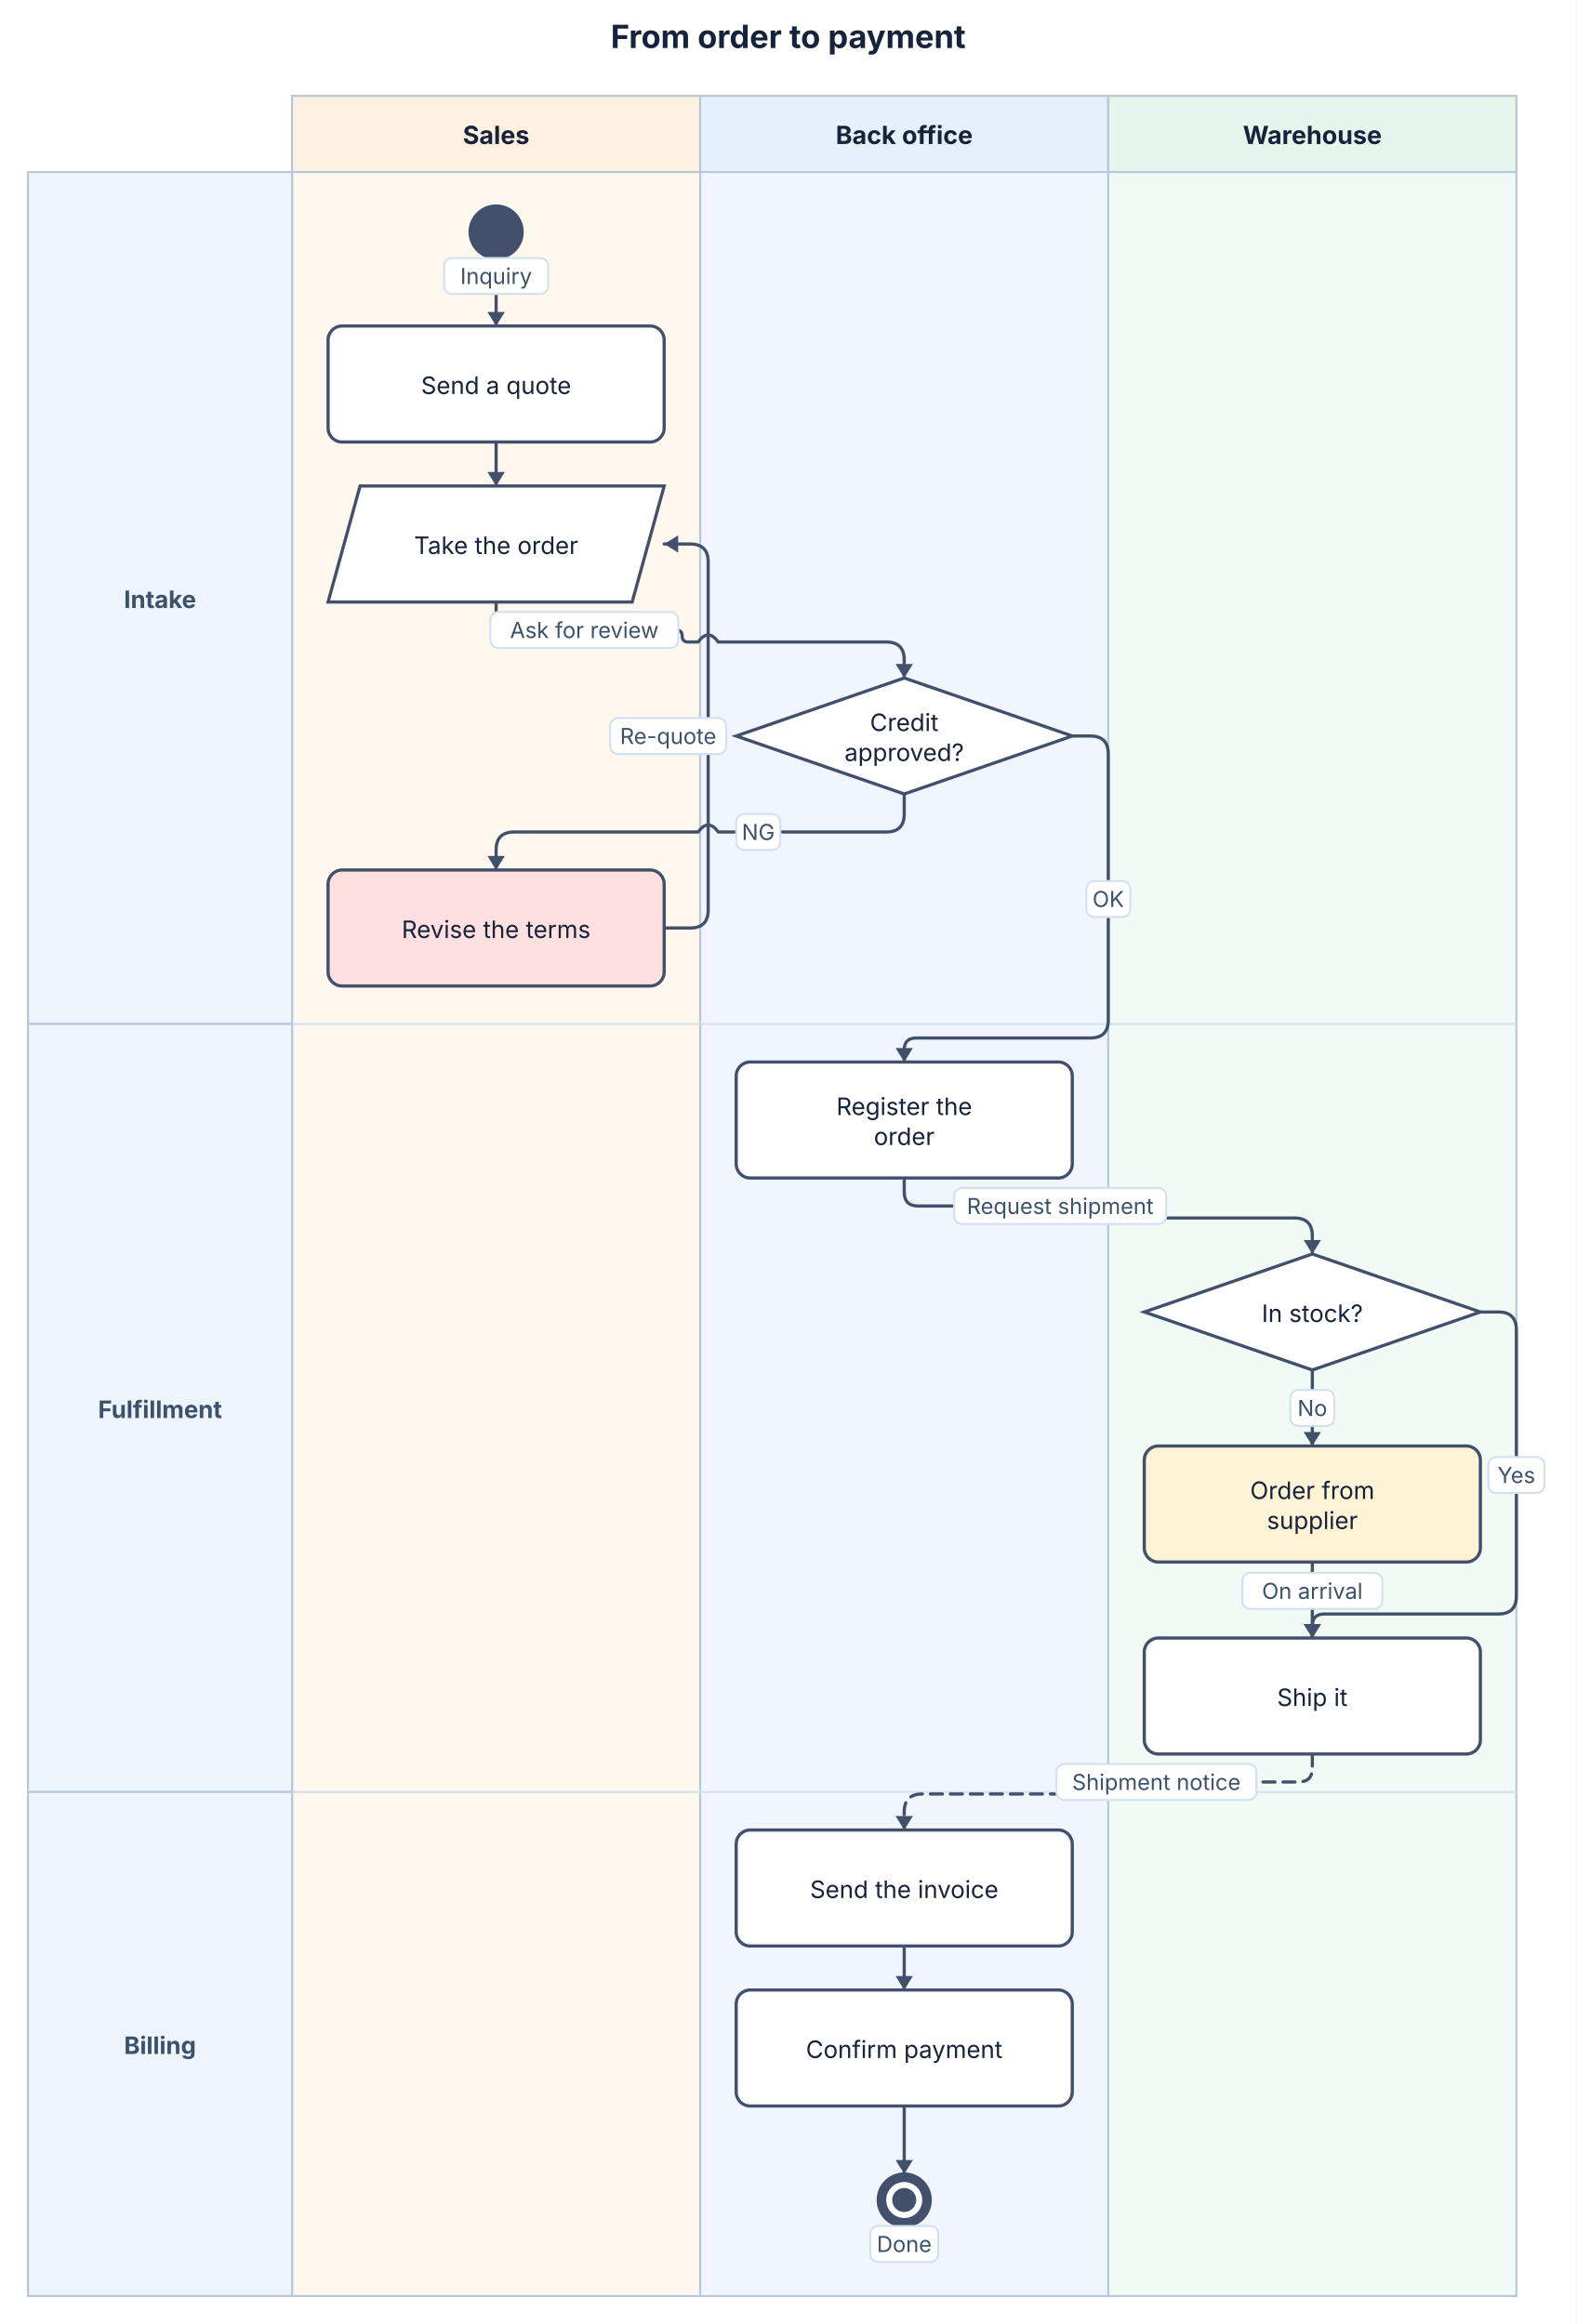
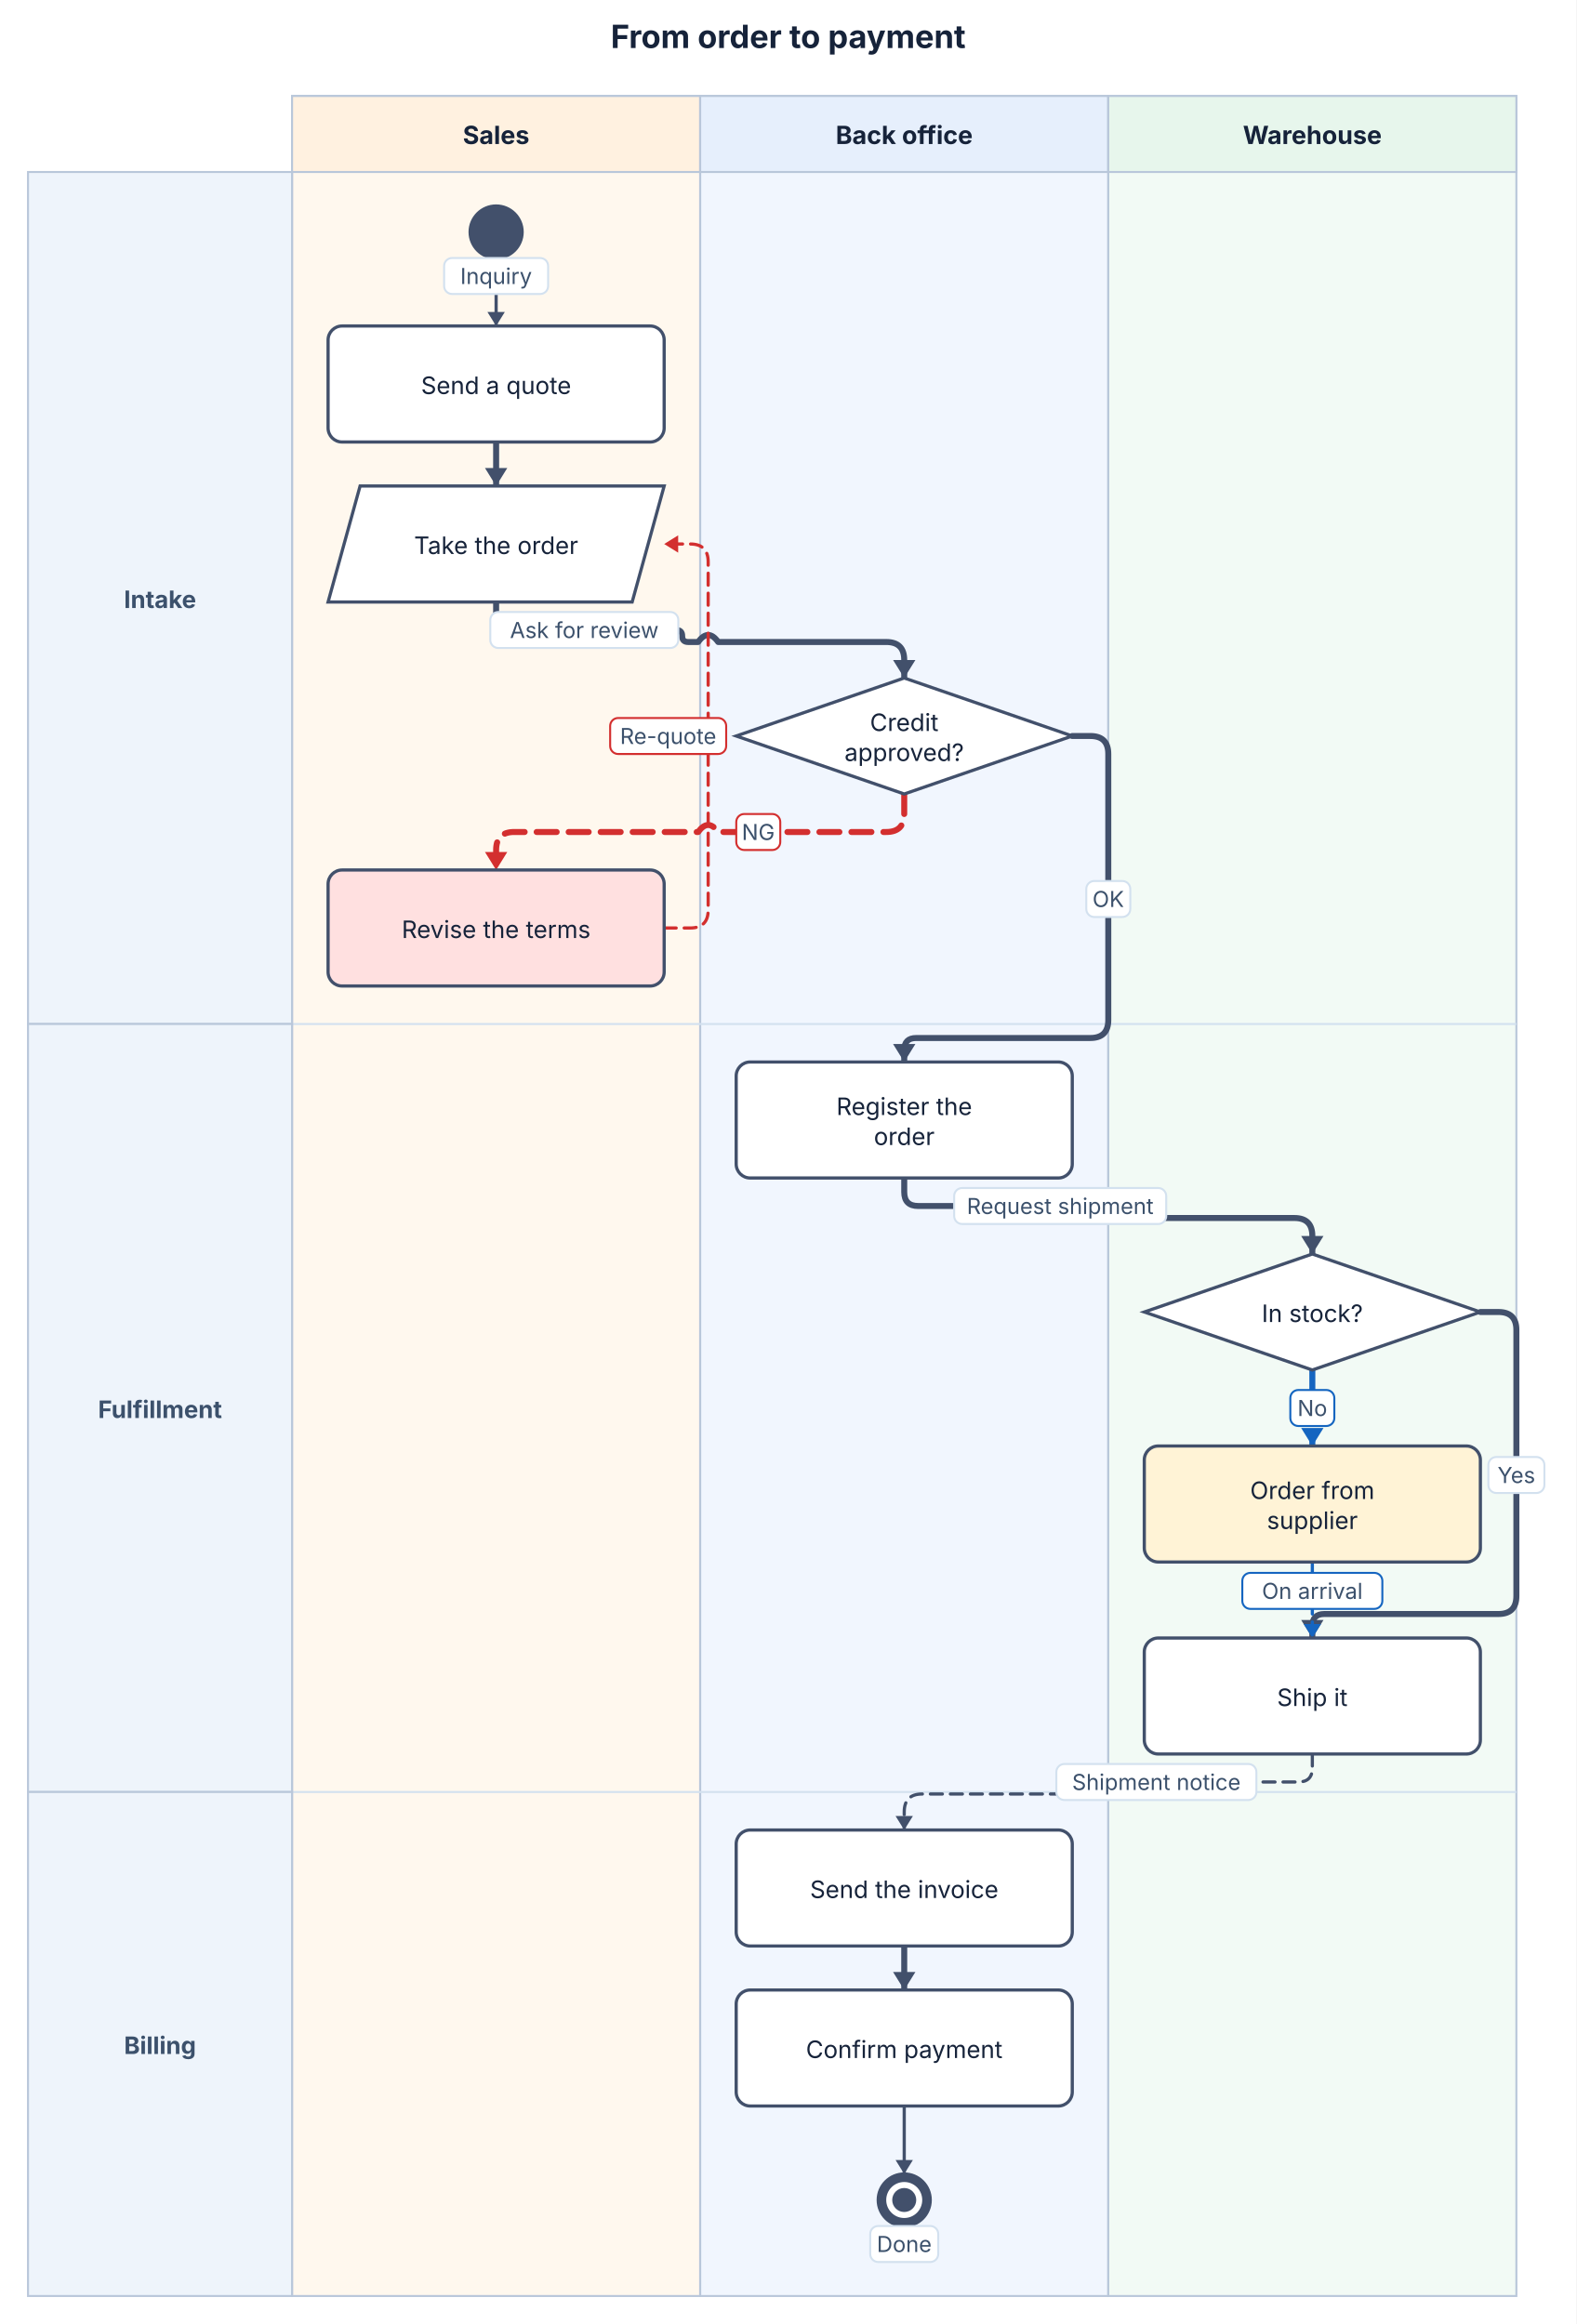
<svg xmlns="http://www.w3.org/2000/svg" width="788" height="1162" viewBox="0 0 788 1162" font-family="Inter, 'Yu Gothic UI', 'Meiryo UI', sans-serif">
  <rect x="0" y="0" width="788" height="1162" fill="#FFFFFF" />
  <text x="394" y="24" text-anchor="middle" font-size="16" font-weight="700" fill="#16233A">From order to payment</text>
  <g transform="translate(14, 48)">
    <g data-pick="lane" data-idx="0">
      <rect class="sl-shape" x="132" y="0" width="204" height="1100" fill="#FFF1E0" fill-opacity="0.55" stroke="#B9C7DA" />
      <rect x="132" y="0" width="204" height="38" fill="#FFF1E0" stroke="#B9C7DA" />
      <text x="234" y="24" text-anchor="middle" font-size="12.5" font-weight="700" fill="#16233A">Sales</text>
    </g>
    <g data-pick="lane" data-idx="1">
      <rect class="sl-shape" x="336" y="0" width="204" height="1100" fill="#E6EFFC" fill-opacity="0.55" stroke="#B9C7DA" />
      <rect x="336" y="0" width="204" height="38" fill="#E6EFFC" stroke="#B9C7DA" />
      <text x="438" y="24" text-anchor="middle" font-size="12.5" font-weight="700" fill="#16233A">Back office</text>
    </g>
    <g data-pick="lane" data-idx="2">
      <rect class="sl-shape" x="540" y="0" width="204" height="1100" fill="#E7F6EC" fill-opacity="0.55" stroke="#B9C7DA" />
      <rect x="540" y="0" width="204" height="38" fill="#E7F6EC" stroke="#B9C7DA" />
      <text x="642" y="24" text-anchor="middle" font-size="12.5" font-weight="700" fill="#16233A">Warehouse</text>
    </g>
    <line x1="132" y1="464" x2="744" y2="464" stroke="#D3E1EF" stroke-width="1" />
    <line x1="132" y1="848" x2="744" y2="848" stroke="#D3E1EF" stroke-width="1" />
    <g data-pick="phase" data-idx="0">
      <rect class="sl-shape" x="0" y="38" width="132" height="426" fill="#EEF4FB" stroke="#B9C7DA" />
      <text x="66" y="256" text-anchor="middle" font-size="12" font-weight="700" fill="#3C516C">Intake</text>
    </g>
    <g data-pick="phase" data-idx="1">
      <rect class="sl-shape" x="0" y="464" width="132" height="384" fill="#EEF4FB" stroke="#B9C7DA" />
      <text x="66" y="661" text-anchor="middle" font-size="12" font-weight="700" fill="#3C516C">Fulfillment</text>
    </g>
    <g data-pick="phase" data-idx="2">
      <rect class="sl-shape" x="0" y="848" width="132" height="252" fill="#EEF4FB" stroke="#B9C7DA" />
      <text x="66" y="979" text-anchor="middle" font-size="12" font-weight="700" fill="#3C516C">Billing</text>
    </g>
    <g>
      <path class="sl-hit" d="M 234 81 V 98 H 234 V 115" fill="none" stroke="transparent" stroke-width="14" data-pick="link" data-idx="0" />
      <path d="M 234 81 L 234 98 Q 234 98 234 98 L 234 98 Q 234 98 234 98 L 234 115" fill="none" stroke="#42506B" stroke-width="1.6" stroke-linecap="round" stroke-linejoin="round" data-pick="link" data-idx="0" />
      <polygon class="sl-arrow" points="234,115 229.66,108 238.34,108" fill="#42506B" />
    </g>
    <g>
      <path class="sl-hit" d="M 234 173 V 184 H 234 V 195" fill="none" stroke="transparent" stroke-width="14" data-pick="link" data-idx="1" />
-       <path d="M 234 173 L 234 184 Q 234 184 234 184 L 234 184 Q 234 184 234 184 L 234 195" fill="none" stroke="#42506B" stroke-width="1.6" stroke-linecap="round" stroke-linejoin="round" data-pick="link" data-idx="1" />
-       <polygon class="sl-arrow" points="234,195 229.66,188 238.34,188" fill="#42506B" />
+       <path d="M 234 173 L 234 184 Q 234 184 234 184 L 234 184 Q 234 184 234 184 L 234 195" fill="none" stroke="#42506B" stroke-width="3" stroke-linecap="round" stroke-linejoin="round" data-pick="link" data-idx="1" />
+       <polygon class="sl-arrow" points="234,195 228.42,186 239.58,186" fill="#42506B" />
    </g>
    <g>
      <path class="sl-hit" d="M 234 253 V 267 H 327 V 273 H 438 V 291" fill="none" stroke="transparent" stroke-width="14" data-pick="link" data-idx="2" />
-       <path d="M 234 253 L 234 260 Q 234 267 241 267 L 324 267 Q 327 267 327 270 L 327 270 Q 327 273 330 273 L 335 273 Q 340 266 345 273 L 429 273 Q 438 273 438 282 L 438 291" fill="none" stroke="#42506B" stroke-width="1.6" stroke-linecap="round" stroke-linejoin="round" data-pick="link" data-idx="2" />
-       <polygon class="sl-arrow" points="438,291 433.66,284 442.34,284" fill="#42506B" />
+       <path d="M 234 253 L 234 260 Q 234 267 241 267 L 324 267 Q 327 267 327 270 L 327 270 Q 327 273 330 273 L 335 273 Q 340 266 345 273 L 429 273 Q 438 273 438 282 L 438 291" fill="none" stroke="#42506B" stroke-width="3" stroke-linecap="round" stroke-linejoin="round" data-pick="link" data-idx="2" />
+       <polygon class="sl-arrow" points="438,291 432.42,282 443.58,282" fill="#42506B" />
      <rect x="231.08" y="258" width="94" height="18" rx="4" fill="#FFFFFF" stroke="#D3E1EF" data-pick="link" data-idx="2" />
      <text x="278.08" y="271" text-anchor="middle" font-size="11" fill="#3C516C" data-pick="link" data-idx="2">Ask for review</text>
    </g>
    <g>
      <path class="sl-hit" d="M 522 320 H 540 V 471 H 438 V 483" fill="none" stroke="transparent" stroke-width="14" data-pick="link" data-idx="3" />
-       <path d="M 522 320 L 531 320 Q 540 320 540 329 L 540 462 Q 540 471 531 471 L 444 471 Q 438 471 438 477 L 438 483" fill="none" stroke="#42506B" stroke-width="1.6" stroke-linecap="round" stroke-linejoin="round" data-pick="link" data-idx="3" />
-       <polygon class="sl-arrow" points="438,483 433.66,476 442.34,476" fill="#42506B" />
+       <path d="M 522 320 L 531 320 Q 540 320 540 329 L 540 462 Q 540 471 531 471 L 444 471 Q 438 471 438 477 L 438 483" fill="none" stroke="#42506B" stroke-width="3" stroke-linecap="round" stroke-linejoin="round" data-pick="link" data-idx="3" />
+       <polygon class="sl-arrow" points="438,483 432.42,474 443.58,474" fill="#42506B" />
      <rect x="529" y="392.5" width="22" height="18" rx="4" fill="#FFFFFF" stroke="#D3E1EF" data-pick="link" data-idx="3" />
      <text x="540" y="405.5" text-anchor="middle" font-size="11" fill="#3C516C" data-pick="link" data-idx="3">OK</text>
    </g>
    <g>
      <path class="sl-hit" d="M 438 349 V 368 H 234 V 387" fill="none" stroke="transparent" stroke-width="14" data-pick="link" data-idx="4" />
-       <path d="M 438 349 L 438 359 Q 438 368 429 368 L 345 368 Q 340 361 335 368 L 243 368 Q 234 368 234 377 L 234 387" fill="none" stroke="#42506B" stroke-width="1.6" stroke-linecap="round" stroke-linejoin="round" data-pick="link" data-idx="4" />
-       <polygon class="sl-arrow" points="234,387 229.66,380 238.34,380" fill="#42506B" />
-       <rect x="354.04" y="359" width="22" height="18" rx="4" fill="#FFFFFF" stroke="#D3E1EF" data-pick="link" data-idx="4" />
+       <path d="M 438 349 L 438 359 Q 438 368 429 368 L 345 368 Q 340 361 335 368 L 243 368 Q 234 368 234 377 L 234 387" fill="none" stroke="#D32F2F" stroke-width="3" stroke-dasharray="10 6" stroke-linecap="round" stroke-linejoin="round" data-pick="link" data-idx="4" />
+       <polygon class="sl-arrow" points="234,387 228.42,378 239.58,378" fill="#D32F2F" />
+       <rect x="354.04" y="359" width="22" height="18" rx="4" fill="#FFFFFF" stroke="#D32F2F" data-pick="link" data-idx="4" />
      <text x="365.04" y="372" text-anchor="middle" font-size="11" fill="#3C516C" data-pick="link" data-idx="4">NG</text>
    </g>
    <g>
      <path class="sl-hit" d="M 318 416 H 340 V 224 H 318" fill="none" stroke="transparent" stroke-width="14" data-pick="link" data-idx="5" />
-       <path d="M 318 416 L 331 416 Q 340 416 340 407 L 340 233 Q 340 224 331 224 L 318 224" fill="none" stroke="#42506B" stroke-width="1.6" stroke-linecap="round" stroke-linejoin="round" data-pick="link" data-idx="5" />
-       <polygon class="sl-arrow" points="318,224 325,219.66 325,228.34" fill="#42506B" />
-       <rect x="291" y="311" width="58" height="18" rx="4" fill="#FFFFFF" stroke="#D3E1EF" data-pick="link" data-idx="5" />
+       <path d="M 318 416 L 331 416 Q 340 416 340 407 L 340 233 Q 340 224 331 224 L 318 224" fill="none" stroke="#D32F2F" stroke-width="1.6" stroke-dasharray="6 4" stroke-linecap="round" stroke-linejoin="round" data-pick="link" data-idx="5" />
+       <polygon class="sl-arrow" points="318,224 325,219.66 325,228.34" fill="#D32F2F" />
+       <rect x="291" y="311" width="58" height="18" rx="4" fill="#FFFFFF" stroke="#D32F2F" data-pick="link" data-idx="5" />
      <text x="320" y="324" text-anchor="middle" font-size="11" fill="#3C516C" data-pick="link" data-idx="5">Re-quote</text>
    </g>
    <g>
      <path class="sl-hit" d="M 438 541 V 555 H 531 V 561 H 642 V 579" fill="none" stroke="transparent" stroke-width="14" data-pick="link" data-idx="6" />
-       <path d="M 438 541 L 438 548 Q 438 555 445 555 L 528 555 Q 531 555 531 558 L 531 558 Q 531 561 534 561 L 633 561 Q 642 561 642 570 L 642 579" fill="none" stroke="#42506B" stroke-width="1.6" stroke-linecap="round" stroke-linejoin="round" data-pick="link" data-idx="6" />
-       <polygon class="sl-arrow" points="642,579 637.66,572 646.34,572" fill="#42506B" />
+       <path d="M 438 541 L 438 548 Q 438 555 445 555 L 528 555 Q 531 555 531 558 L 531 558 Q 531 561 534 561 L 633 561 Q 642 561 642 570 L 642 579" fill="none" stroke="#42506B" stroke-width="3" stroke-linecap="round" stroke-linejoin="round" data-pick="link" data-idx="6" />
+       <polygon class="sl-arrow" points="642,579 636.42,570 647.58,570" fill="#42506B" />
      <rect x="462.96" y="546" width="106" height="18" rx="4" fill="#FFFFFF" stroke="#D3E1EF" data-pick="link" data-idx="6" />
      <text x="515.96" y="559" text-anchor="middle" font-size="11" fill="#3C516C" data-pick="link" data-idx="6">Request shipment</text>
    </g>
    <g>
      <path class="sl-hit" d="M 726 608 H 744 V 759 H 642 V 771" fill="none" stroke="transparent" stroke-width="14" data-pick="link" data-idx="7" />
-       <path d="M 726 608 L 735 608 Q 744 608 744 617 L 744 750 Q 744 759 735 759 L 648 759 Q 642 759 642 765 L 642 771" fill="none" stroke="#42506B" stroke-width="1.6" stroke-linecap="round" stroke-linejoin="round" data-pick="link" data-idx="7" />
-       <polygon class="sl-arrow" points="642,771 637.66,764 646.34,764" fill="#42506B" />
+       <path d="M 726 608 L 735 608 Q 744 608 744 617 L 744 750 Q 744 759 735 759 L 648 759 Q 642 759 642 765 L 642 771" fill="none" stroke="#42506B" stroke-width="3" stroke-linecap="round" stroke-linejoin="round" data-pick="link" data-idx="7" />
+       <polygon class="sl-arrow" points="642,771 636.42,762 647.58,762" fill="#42506B" />
      <rect x="730" y="680.5" width="28" height="18" rx="4" fill="#FFFFFF" stroke="#D3E1EF" data-pick="link" data-idx="7" />
      <text x="744" y="693.5" text-anchor="middle" font-size="11" fill="#3C516C" data-pick="link" data-idx="7">Yes</text>
    </g>
    <g>
      <path class="sl-hit" d="M 642 637 V 656 H 642 V 675" fill="none" stroke="transparent" stroke-width="14" data-pick="link" data-idx="8" />
-       <path d="M 642 637 L 642 656 Q 642 656 642 656 L 642 656 Q 642 656 642 656 L 642 675" fill="none" stroke="#42506B" stroke-width="1.6" stroke-linecap="round" stroke-linejoin="round" data-pick="link" data-idx="8" />
-       <polygon class="sl-arrow" points="642,675 637.66,668 646.34,668" fill="#42506B" />
-       <rect x="631" y="647" width="22" height="18" rx="4" fill="#FFFFFF" stroke="#D3E1EF" data-pick="link" data-idx="8" />
+       <path d="M 642 637 L 642 656 Q 642 656 642 656 L 642 656 Q 642 656 642 656 L 642 675" fill="none" stroke="#1565C0" stroke-width="3" stroke-dasharray="10 6" stroke-linecap="round" stroke-linejoin="round" data-pick="link" data-idx="8" />
+       <polygon class="sl-arrow" points="642,675 636.42,666 647.58,666" fill="#1565C0" />
+       <rect x="631" y="647" width="22" height="18" rx="4" fill="#FFFFFF" stroke="#1565C0" data-pick="link" data-idx="8" />
      <text x="642" y="660" text-anchor="middle" font-size="11" fill="#3C516C" data-pick="link" data-idx="8">No</text>
    </g>
    <g>
      <path class="sl-hit" d="M 642 733 V 752 H 642 V 771" fill="none" stroke="transparent" stroke-width="14" data-pick="link" data-idx="9" />
-       <path d="M 642 733 L 642 752 Q 642 752 642 752 L 642 752 Q 642 752 642 752 L 642 771" fill="none" stroke="#42506B" stroke-width="1.6" stroke-linecap="round" stroke-linejoin="round" data-pick="link" data-idx="9" />
-       <polygon class="sl-arrow" points="642,771 637.66,764 646.34,764" fill="#42506B" />
-       <rect x="607" y="738.44" width="70" height="18" rx="4" fill="#FFFFFF" stroke="#D3E1EF" data-pick="link" data-idx="9" />
+       <path d="M 642 733 L 642 752 Q 642 752 642 752 L 642 752 Q 642 752 642 752 L 642 771" fill="none" stroke="#1565C0" stroke-width="1.6" stroke-dasharray="6 4" stroke-linecap="round" stroke-linejoin="round" data-pick="link" data-idx="9" />
+       <polygon class="sl-arrow" points="642,771 637.66,764 646.34,764" fill="#1565C0" />
+       <rect x="607" y="738.44" width="70" height="18" rx="4" fill="#FFFFFF" stroke="#1565C0" data-pick="link" data-idx="9" />
      <text x="642" y="751.44" text-anchor="middle" font-size="11" fill="#3C516C" data-pick="link" data-idx="9">On arrival</text>
    </g>
    <g>
      <path class="sl-hit" d="M 642 829 V 843 H 549 V 849 H 438 V 867" fill="none" stroke="transparent" stroke-width="14" data-pick="link" data-idx="10" />
      <path d="M 642 829 L 642 836 Q 642 843 635 843 L 552 843 Q 549 843 549 846 L 549 846 Q 549 849 546 849 L 447 849 Q 438 849 438 858 L 438 867" fill="none" stroke="#42506B" stroke-width="1.6" stroke-dasharray="6 4" stroke-linecap="round" stroke-linejoin="round" data-pick="link" data-idx="10" />
      <polygon class="sl-arrow" points="438,867 433.66,860 442.34,860" fill="#42506B" />
      <rect x="514.04" y="834" width="100" height="18" rx="4" fill="#FFFFFF" stroke="#D3E1EF" data-pick="link" data-idx="10" />
      <text x="564.04" y="847" text-anchor="middle" font-size="11" fill="#3C516C" data-pick="link" data-idx="10">Shipment notice</text>
    </g>
    <g>
      <path class="sl-hit" d="M 438 925 V 936 H 438 V 947" fill="none" stroke="transparent" stroke-width="14" data-pick="link" data-idx="11" />
-       <path d="M 438 925 L 438 936 Q 438 936 438 936 L 438 936 Q 438 936 438 936 L 438 947" fill="none" stroke="#42506B" stroke-width="1.6" stroke-linecap="round" stroke-linejoin="round" data-pick="link" data-idx="11" />
-       <polygon class="sl-arrow" points="438,947 433.66,940 442.34,940" fill="#42506B" />
+       <path d="M 438 925 L 438 936 Q 438 936 438 936 L 438 936 Q 438 936 438 936 L 438 947" fill="none" stroke="#42506B" stroke-width="3" stroke-linecap="round" stroke-linejoin="round" data-pick="link" data-idx="11" />
+       <polygon class="sl-arrow" points="438,947 432.42,938 443.58,938" fill="#42506B" />
    </g>
    <g>
      <path class="sl-hit" d="M 438 1005 V 1022 H 438 V 1039" fill="none" stroke="transparent" stroke-width="14" data-pick="link" data-idx="12" />
      <path d="M 438 1005 L 438 1022 Q 438 1022 438 1022 L 438 1022 Q 438 1022 438 1022 L 438 1039" fill="none" stroke="#42506B" stroke-width="1.6" stroke-linecap="round" stroke-linejoin="round" data-pick="link" data-idx="12" />
      <polygon class="sl-arrow" points="438,1039 433.66,1032 442.34,1032" fill="#42506B" />
    </g>
    <g data-pick="node" data-idx="1">
      <rect class="sl-shape" x="150" y="115" width="168" height="58" rx="7" ry="7" fill="#FFFFFF" stroke="#42506B" stroke-width="1.6" />
      <text x="234" y="149" text-anchor="middle" font-size="12" fill="#16233A">Send a quote</text>
    </g>
    <g data-pick="node" data-idx="2">
      <polygon class="sl-shape" points="166,195 318,195 302,253 150,253" fill="#FFFFFF" stroke="#42506B" stroke-width="1.6" />
      <text x="234" y="229" text-anchor="middle" font-size="12" fill="#16233A">Take the order</text>
    </g>
    <g data-pick="node" data-idx="4">
      <rect class="sl-shape" x="150" y="387" width="168" height="58" rx="7" ry="7" fill="#FFE0E0" stroke="#42506B" stroke-width="1.6" />
      <text x="234" y="421" text-anchor="middle" font-size="12" fill="#16233A">Revise the terms</text>
    </g>
    <g data-pick="node" data-idx="3">
      <polygon class="sl-shape" points="438,291 522,320 438,349 354,320" fill="#FFFFFF" stroke="#42506B" stroke-width="1.6" />
      <text x="438" y="317.5" text-anchor="middle" font-size="12" fill="#16233A">Credit </text>
      <text x="438" y="332.5" text-anchor="middle" font-size="12" fill="#16233A">approved?</text>
    </g>
    <g data-pick="node" data-idx="5">
      <rect class="sl-shape" x="354" y="483" width="168" height="58" rx="7" ry="7" fill="#FFFFFF" stroke="#42506B" stroke-width="1.6" />
      <text x="438" y="509.5" text-anchor="middle" font-size="12" fill="#16233A">Register the </text>
      <text x="438" y="524.5" text-anchor="middle" font-size="12" fill="#16233A">order</text>
    </g>
    <g data-pick="node" data-idx="9">
      <rect class="sl-shape" x="354" y="867" width="168" height="58" rx="7" ry="7" fill="#FFFFFF" stroke="#42506B" stroke-width="1.6" />
      <text x="438" y="901" text-anchor="middle" font-size="12" fill="#16233A">Send the invoice</text>
    </g>
    <g data-pick="node" data-idx="10">
      <rect class="sl-shape" x="354" y="947" width="168" height="58" rx="7" ry="7" fill="#FFFFFF" stroke="#42506B" stroke-width="1.6" />
      <text x="438" y="981" text-anchor="middle" font-size="12" fill="#16233A">Confirm payment</text>
    </g>
    <g data-pick="node" data-idx="6">
      <polygon class="sl-shape" points="642,579 726,608 642,637 558,608" fill="#FFFFFF" stroke="#42506B" stroke-width="1.6" />
      <text x="642" y="613" text-anchor="middle" font-size="12" fill="#16233A">In stock?</text>
    </g>
    <g data-pick="node" data-idx="7">
      <rect class="sl-shape" x="558" y="675" width="168" height="58" rx="7" ry="7" fill="#FFF3D6" stroke="#42506B" stroke-width="1.6" />
      <text x="642" y="701.5" text-anchor="middle" font-size="12" fill="#16233A">Order from </text>
      <text x="642" y="716.5" text-anchor="middle" font-size="12" fill="#16233A">supplier</text>
    </g>
    <g data-pick="node" data-idx="8">
      <rect class="sl-shape" x="558" y="771" width="168" height="58" rx="7" ry="7" fill="#FFFFFF" stroke="#42506B" stroke-width="1.6" />
      <text x="642" y="805" text-anchor="middle" font-size="12" fill="#16233A">Ship it</text>
    </g>
    <g data-pick="node" data-idx="0">
      <circle class="sl-shape" cx="234" cy="68" r="13" fill="#42506B" stroke="#42506B" stroke-width="1.6" />
      <rect x="208" y="81" width="52" height="18" rx="4" fill="#FFFFFF" stroke="#D3E1EF" />
      <text x="234" y="94" text-anchor="middle" font-size="11" fill="#3C516C">Inquiry</text>
    </g>
    <g data-pick="node" data-idx="11">
      <circle class="sl-shape" cx="438" cy="1052" r="13" fill="#42506B" stroke="#42506B" stroke-width="1.6" />
      <circle cx="438" cy="1052" r="9" fill="#FFFFFF" />
      <circle cx="438" cy="1052" r="6" fill="#42506B" />
      <rect x="421" y="1065" width="34" height="18" rx="4" fill="#FFFFFF" stroke="#D3E1EF" />
      <text x="438" y="1078" text-anchor="middle" font-size="11" fill="#3C516C">Done</text>
    </g>
  </g>
</svg>
